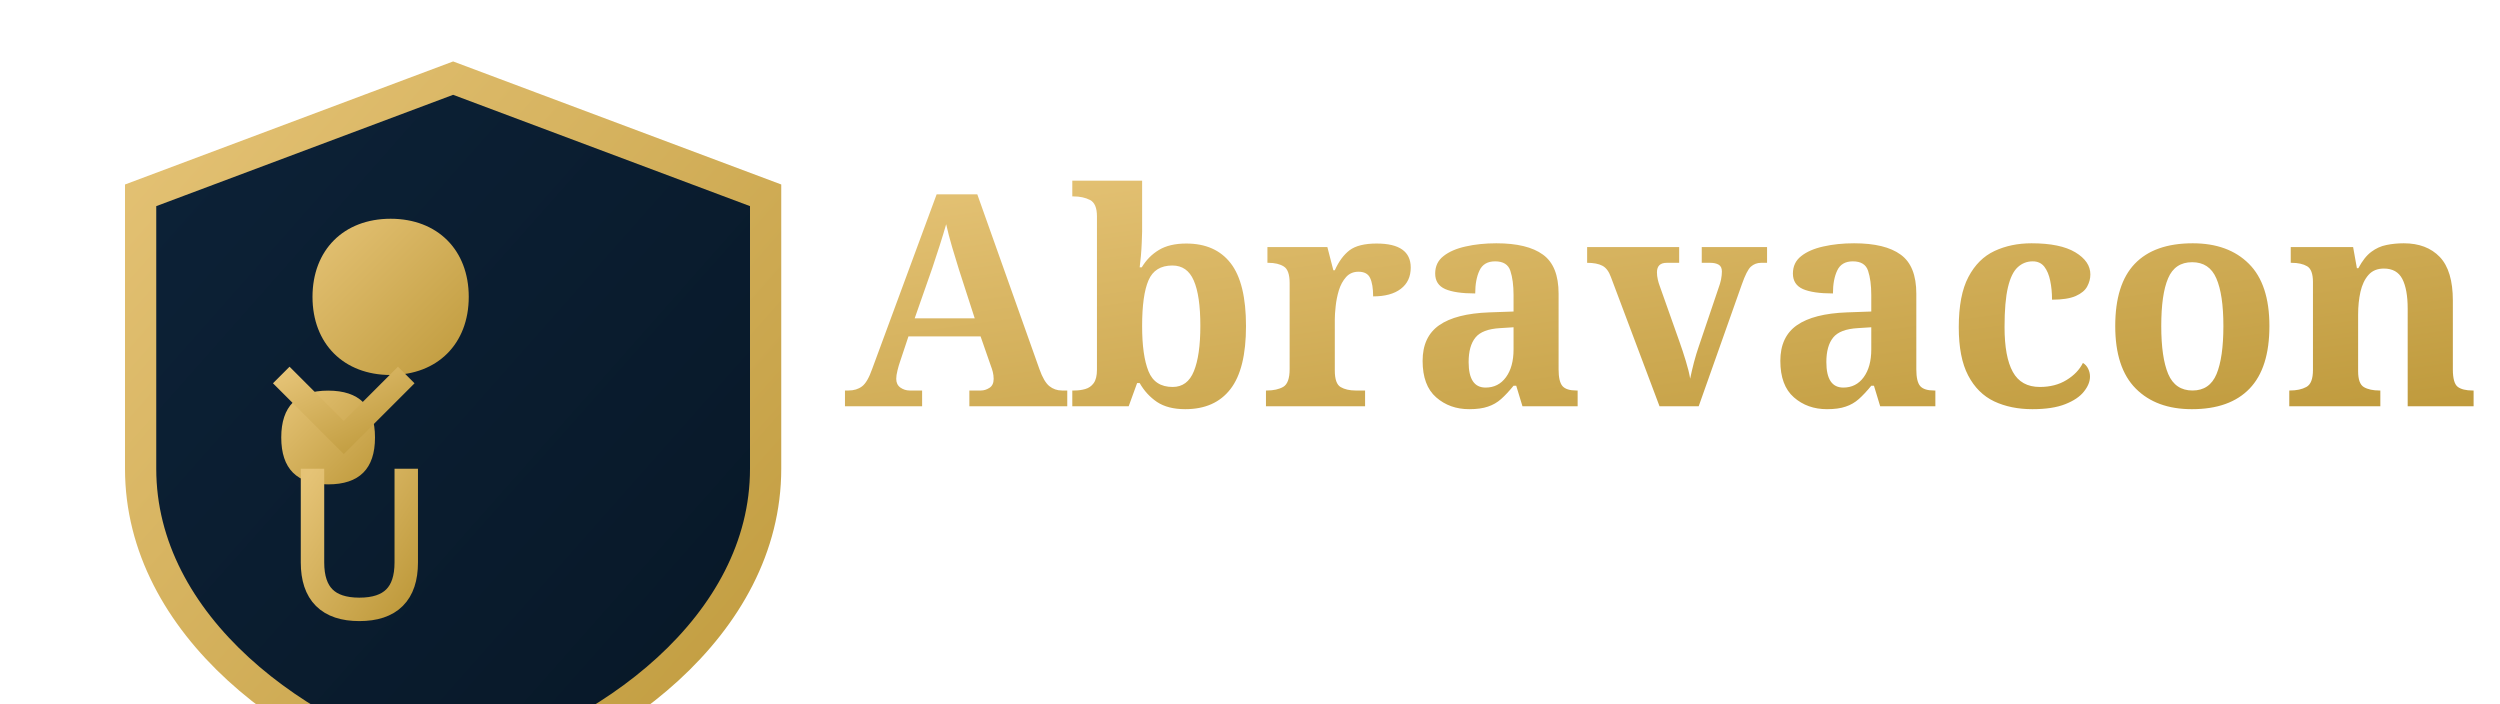
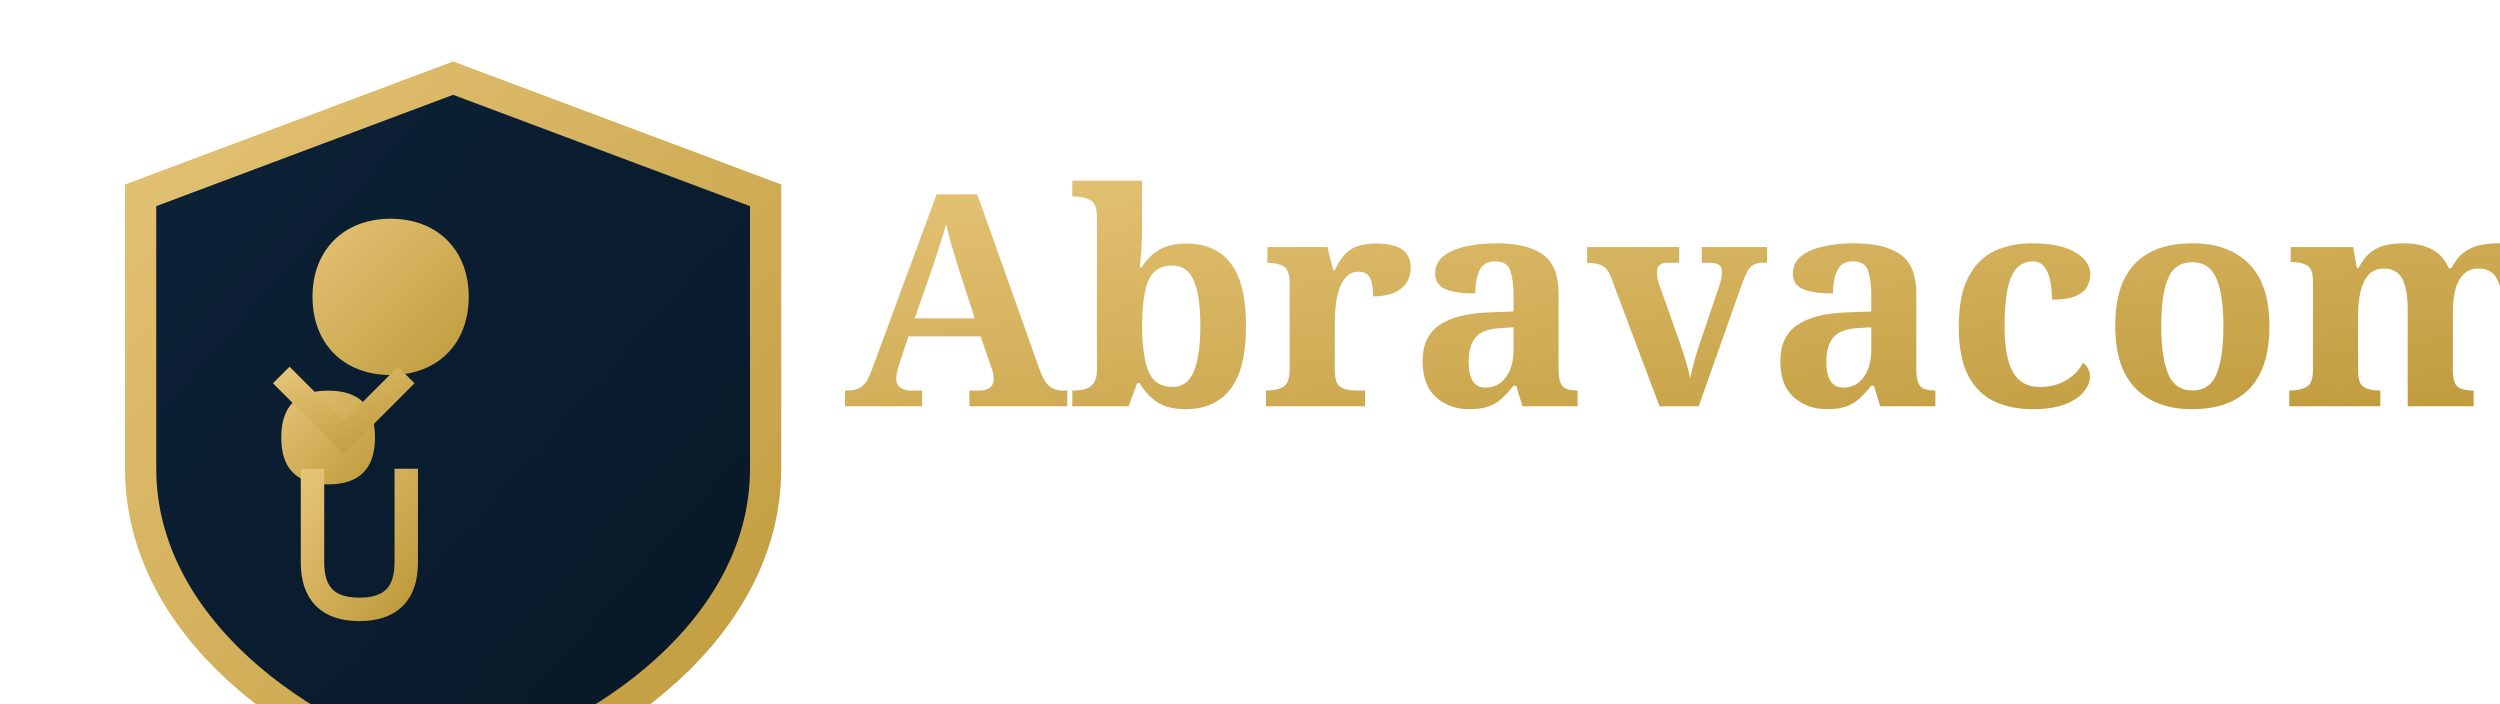
<svg xmlns="http://www.w3.org/2000/svg" viewBox="0 0 320 90" width="320" height="90">
  <defs>
    <linearGradient id="goldGrad" x1="0" y1="0" x2="1" y2="1">
      <stop offset="0%" stop-color="#e5c376" />
      <stop offset="100%" stop-color="#bf9a3c" />
    </linearGradient>
    <linearGradient id="navyGrad" x1="0" y1="0" x2="1" y2="1">
      <stop offset="0%" stop-color="#0d2238" />
      <stop offset="100%" stop-color="#071726" />
    </linearGradient>
  </defs>
  <rect width="320" height="90" fill="none" />
  <g transform="translate(18,10)">
    <path d="M40 0 L80 15 L80 50 C80 70 60 85 40 90 C20 85 0 70 0 50 L0 15 Z" fill="url(#navyGrad)" stroke="url(#goldGrad)" stroke-width="4" />
    <path d="M22 28 C22 22 26 18 32 18 C38 18 42 22 42 28 C42 34 38 38 32 38 C26 38 22 34 22 28 Z" fill="url(#goldGrad)" />
    <path d="M18 46 C18 42 20 40 24 40 C28 40 30 42 30 46 C30 50 28 52 24 52 C20 52 18 50 18 46 Z" fill="url(#goldGrad)" />
    <path d="M22 50 L22 62 C22 66 24 68 28 68 C32 68 34 66 34 62 L34 50" stroke="url(#goldGrad)" stroke-width="3" fill="none" />
    <path d="M18 38 L26 46 L34 38" stroke="url(#goldGrad)" stroke-width="3" fill="none" />
  </g>
-   <text x="108" y="52" font-family="Cormorant Garamond, serif" font-weight="900" font-size="38" fill="url(#goldGrad)">Abravacon</text>
+   <text x="108" y="52" font-family="Cormorant Garamond, serif" font-weight="900" font-size="38" fill="url(#goldGrad)">Abravacom</text>
</svg>
